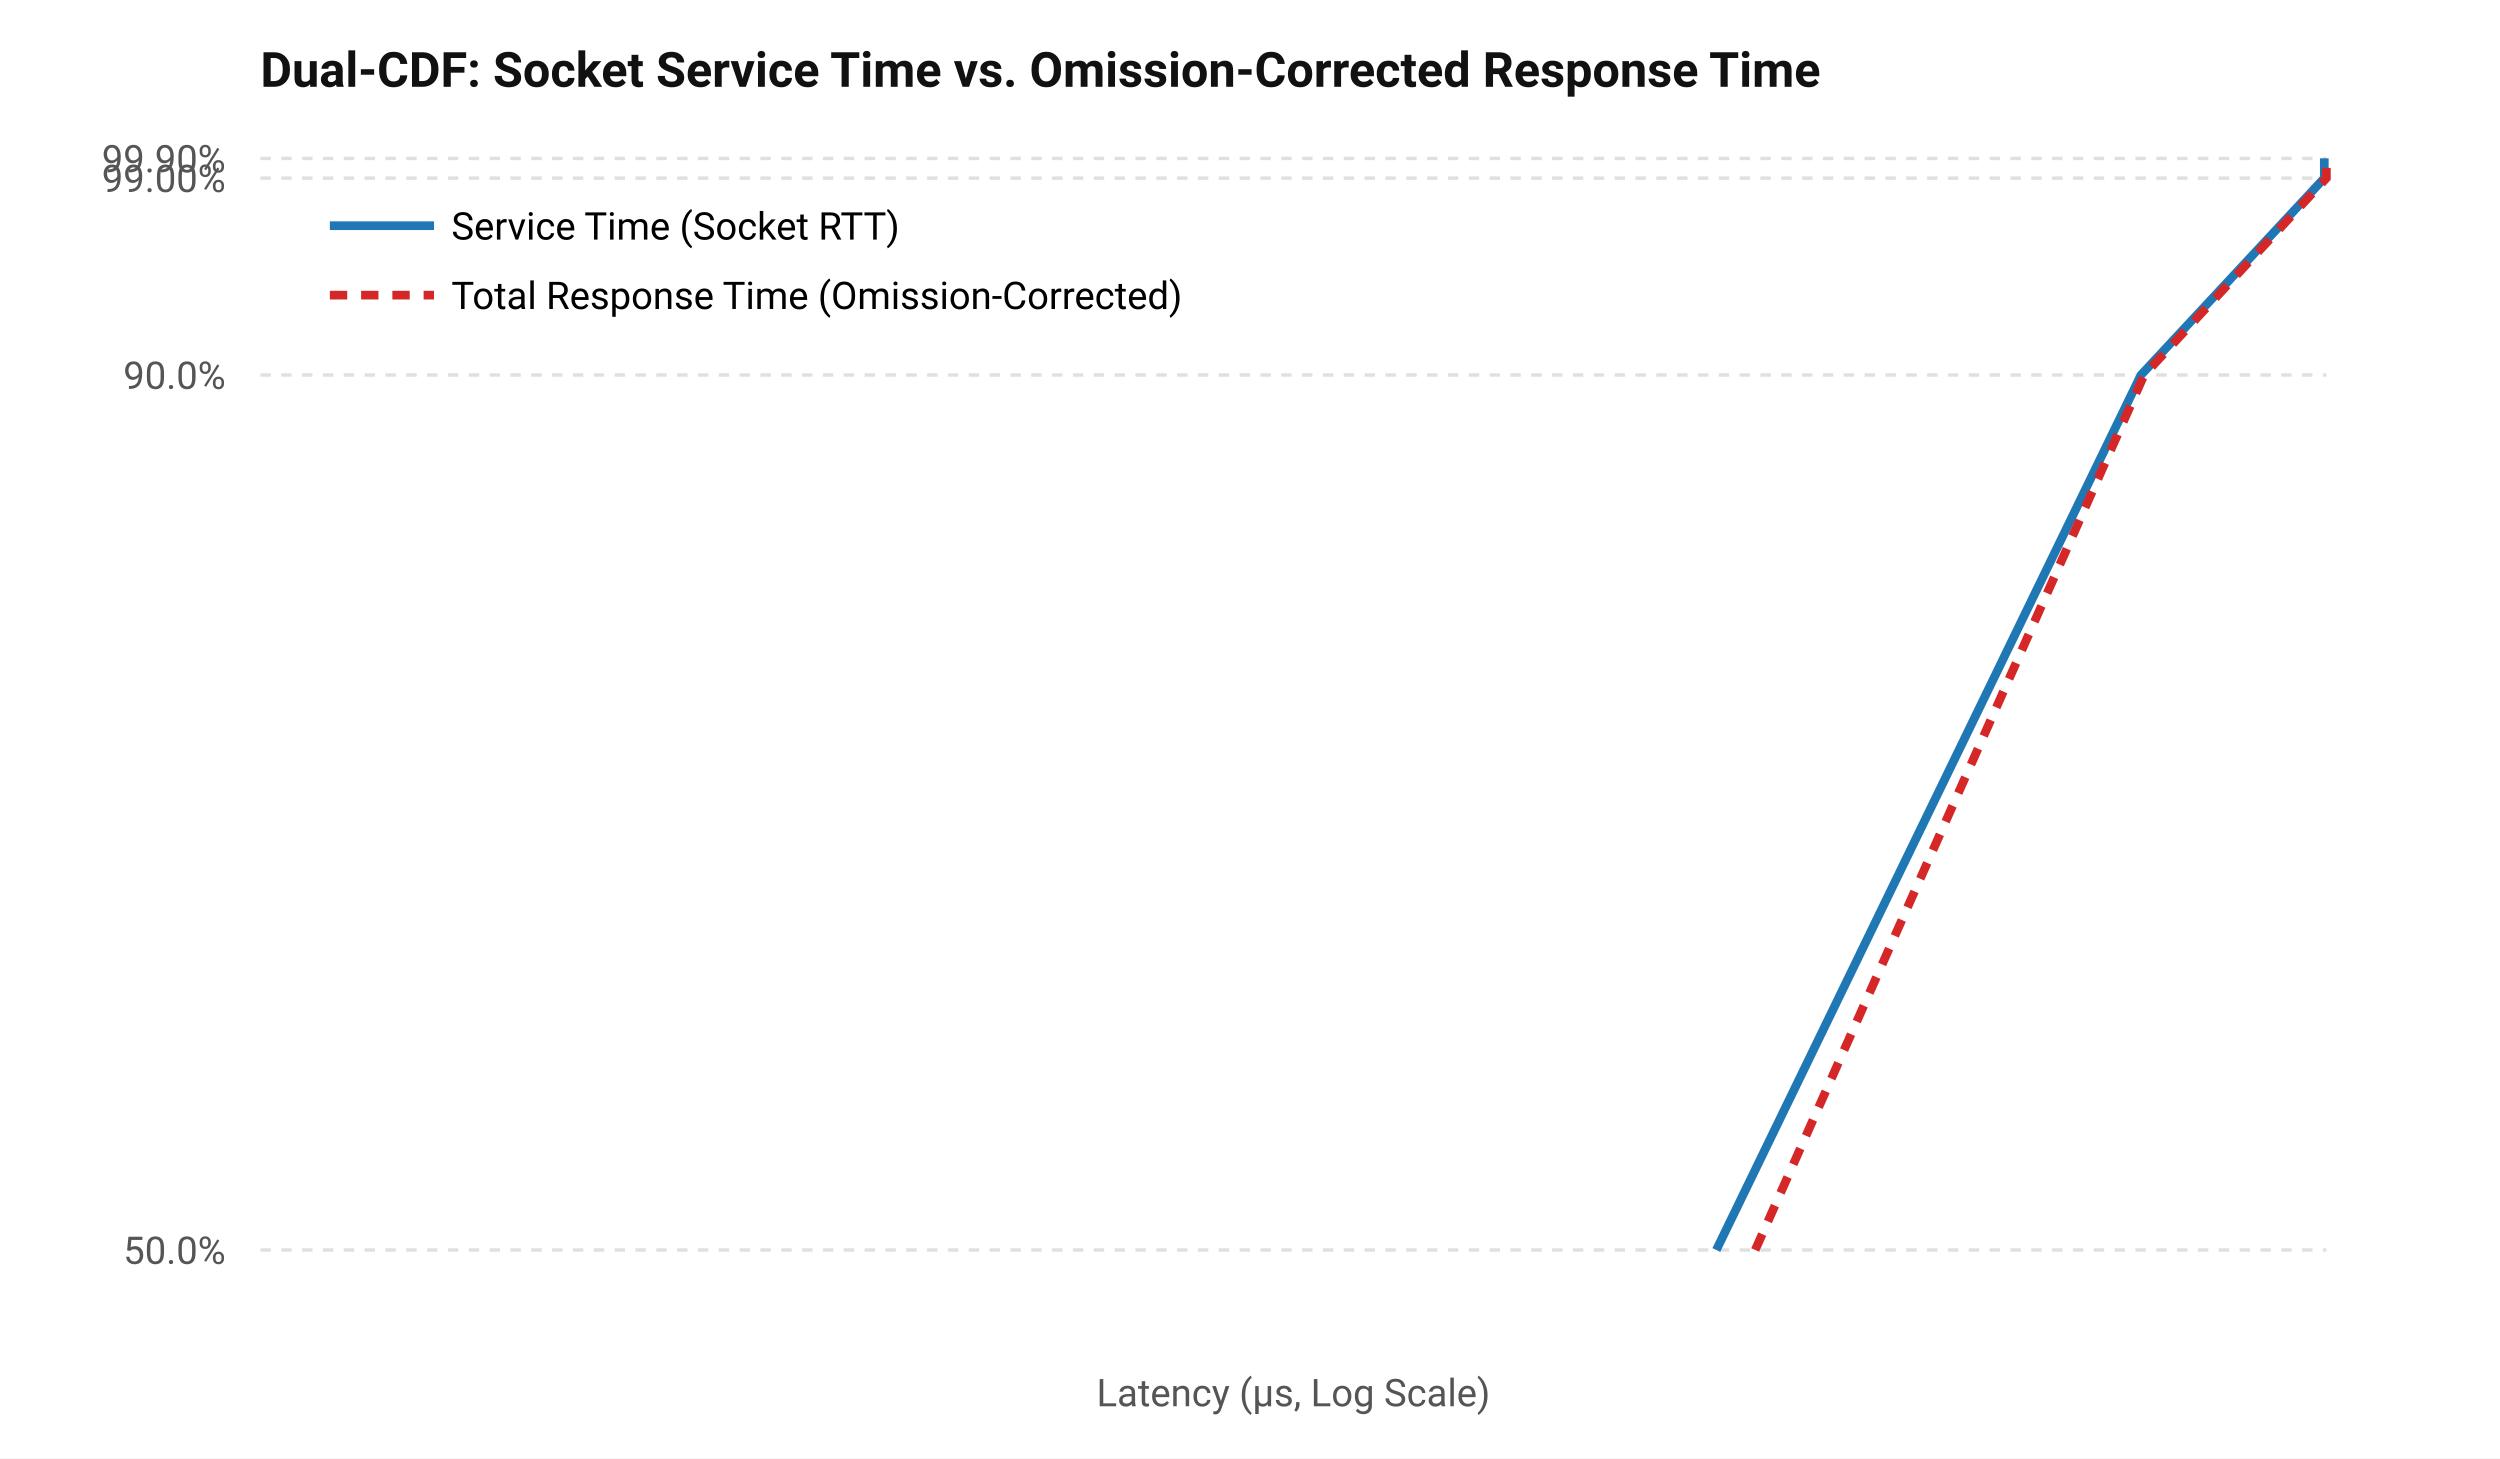
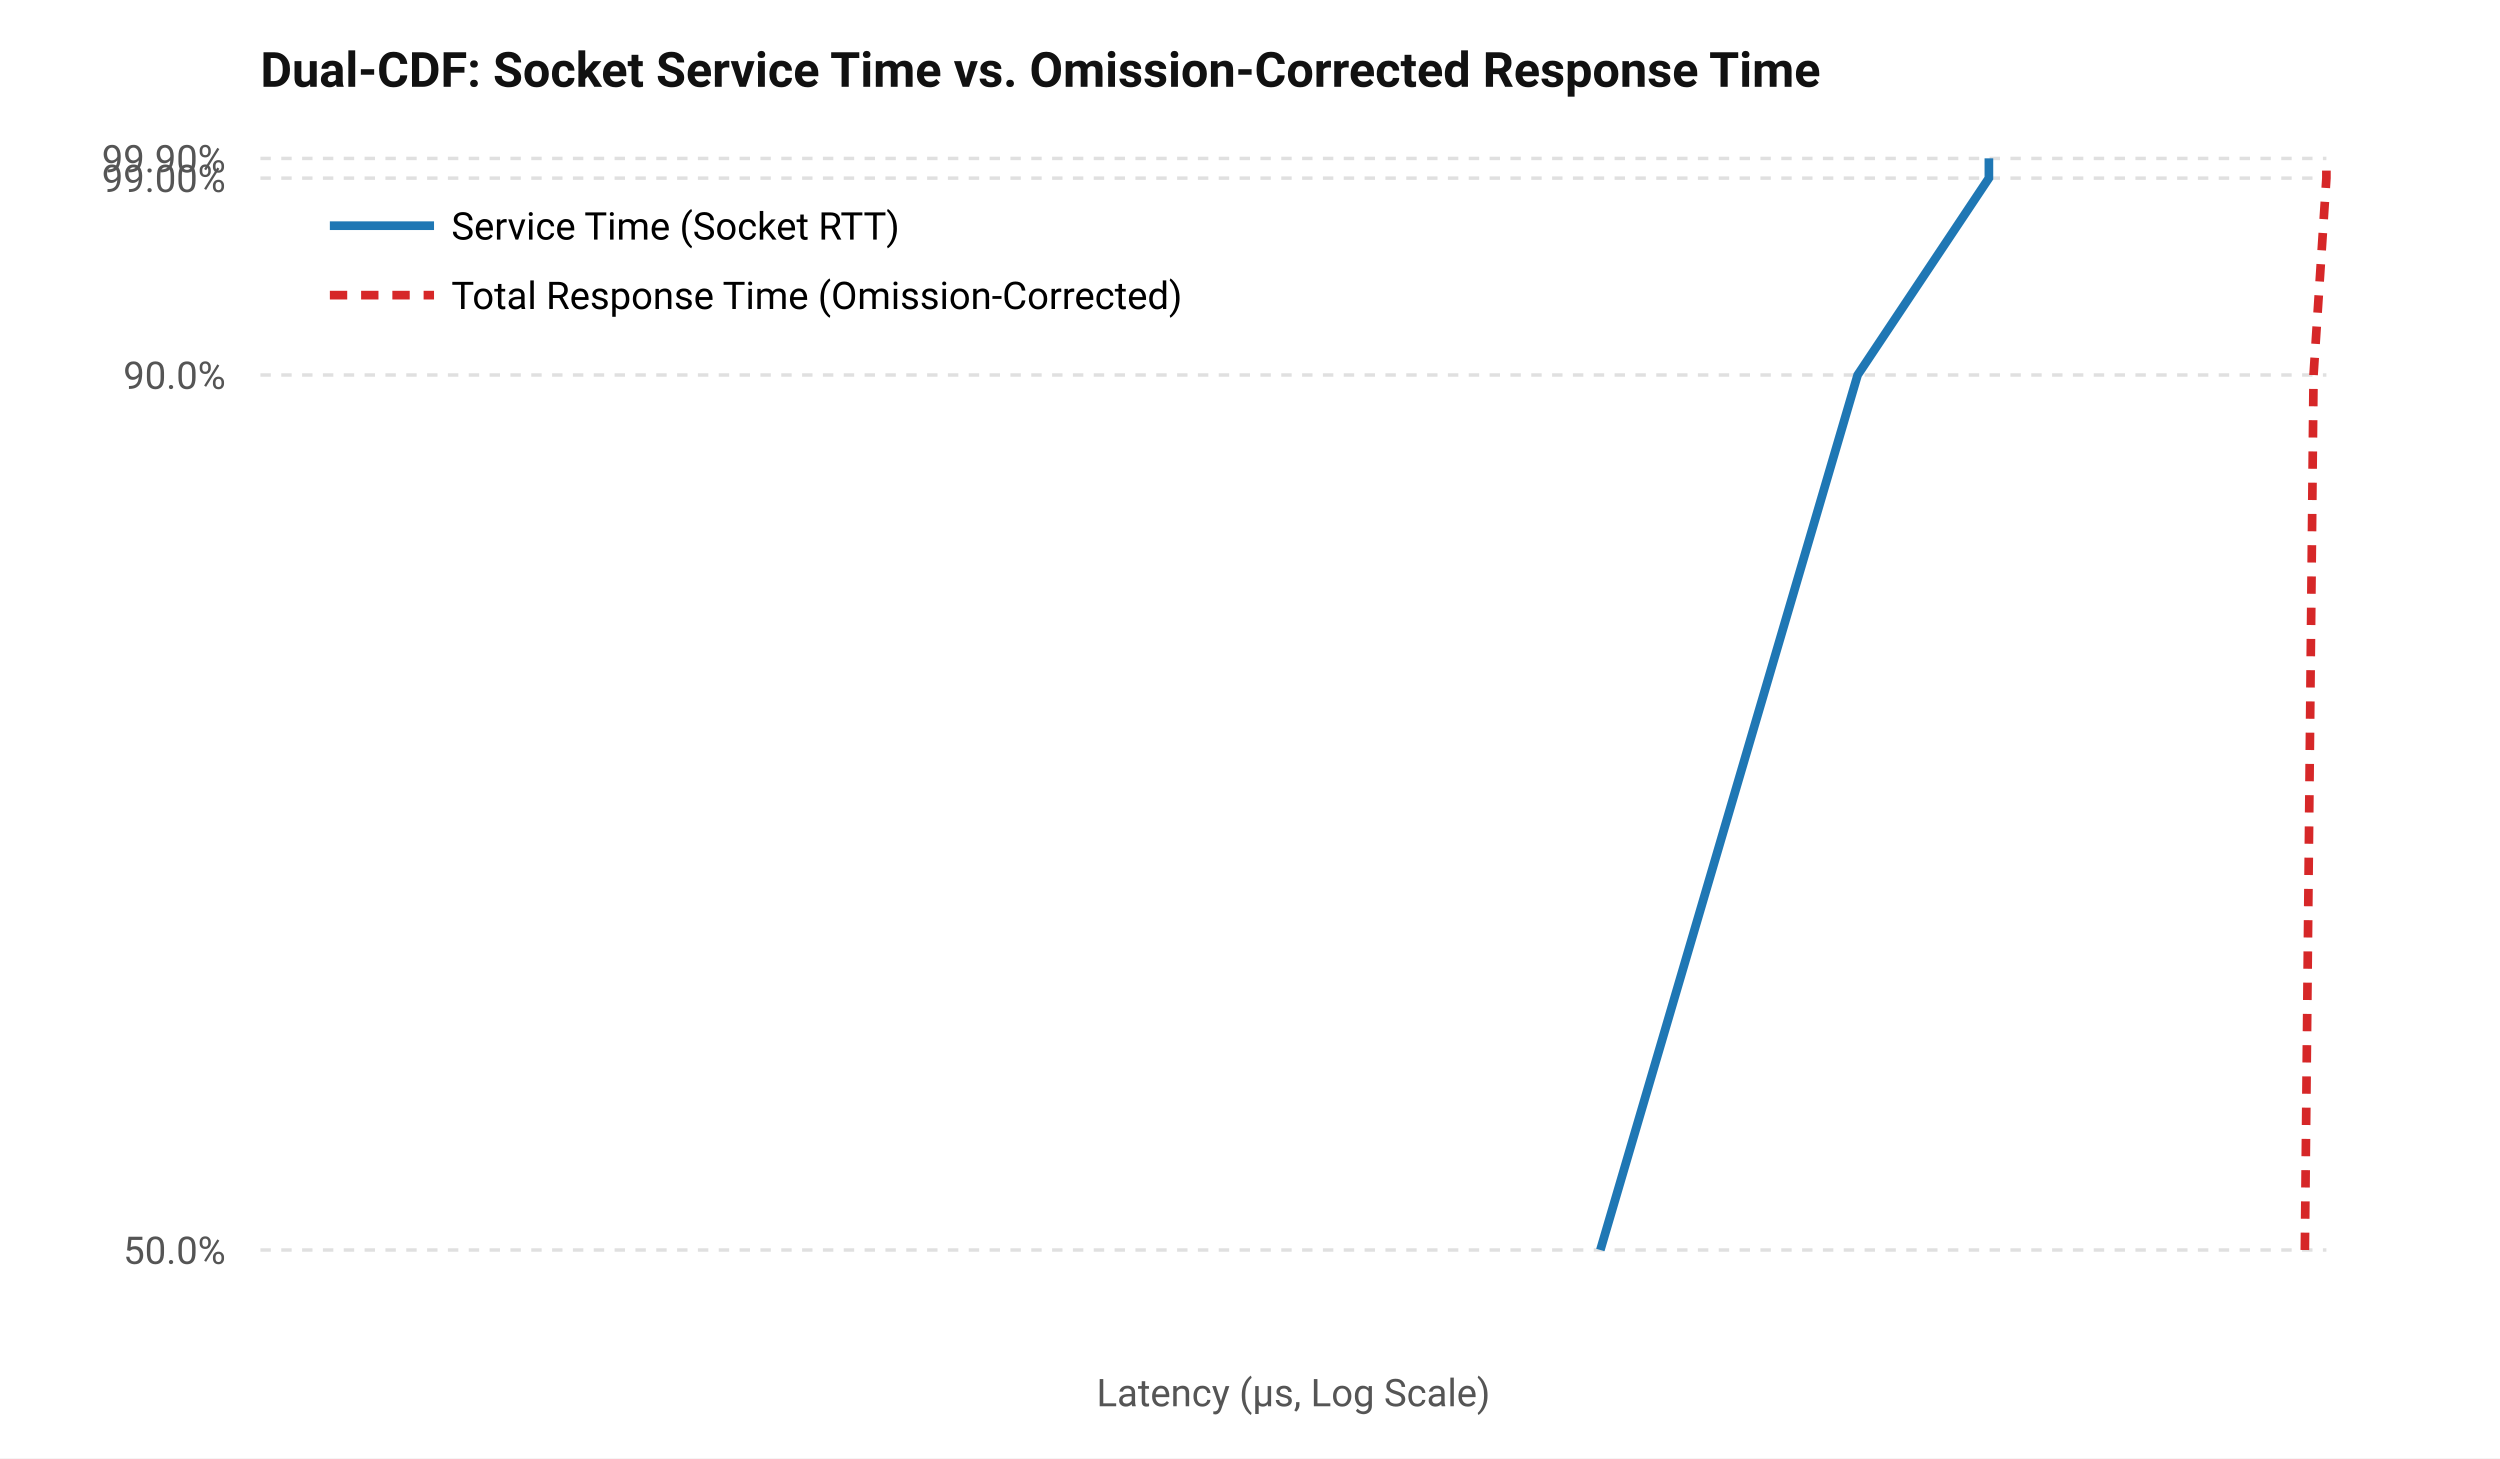
<svg xmlns="http://www.w3.org/2000/svg" viewBox="0 0 720 420" width="720" height="420">
  <style>
  .title { font-family: -apple-system, BlinkMacSystemFont, "Segoe UI", Roboto, sans-serif; font-size: 14px; font-weight: bold; fill: #111; }
  .axis { font-family: -apple-system, BlinkMacSystemFont, "Segoe UI", Roboto, sans-serif; font-size: 11px; fill: #555; }
  .grid { stroke: #e0e0e0; stroke-dasharray: 3,3; }
  .legend { font-family: -apple-system, BlinkMacSystemFont, "Segoe UI", Roboto, sans-serif; font-size: 11px; }
</style>
  <rect width="720" height="420" fill="#ffffff" />
  <text x="75" y="25" class="title">Dual-CDF: Socket Service Time vs. Omission-Corrected Response Time</text>
  <line x1="75" y1="360.0" x2="670" y2="360.0" class="grid" />
  <text x="65" y="364.0" text-anchor="end" class="axis">50.0%</text>
  <line x1="75" y1="108" x2="670" y2="108" class="grid" />
  <text x="65" y="112" text-anchor="end" class="axis">90.0%</text>
  <line x1="75" y1="51.3" x2="670" y2="51.3" class="grid" />
  <text x="65" y="55.3" text-anchor="end" class="axis">99.00%</text>
  <line x1="75" y1="45.63" x2="670" y2="45.63" class="grid" />
  <text x="65" y="49.63" text-anchor="end" class="axis">99.90%</text>
-   <polyline fill="none" stroke="#1f77b4" stroke-width="2.5" points="494.3,360.0 616.6,108.0 669.4,51.3 669.4,45.6" />
-   <polyline fill="none" stroke="#d62728" stroke-width="2.5" stroke-dasharray="5,4" points="505.5,360.0 617.5,108.0 670.0,51.3 670.0,45.6" />
+   <polyline fill="none" stroke="#1f77b4" stroke-width="2.5" points="460.9,360.0 535.0,108.0 572.8,51.3 572.8,45.6" />
+   <polyline fill="none" stroke="#d62728" stroke-width="2.5" stroke-dasharray="5,4" points="663.8,360.0 666.3,108.0 670.0,51.3 670.0,45.6" />
  <text x="372.5" y="405" text-anchor="middle" class="axis">Latency (µs, Log Scale)</text>
  <line x1="95" y1="65" x2="125" y2="65" stroke="#1f77b4" stroke-width="2.5" />
  <text x="130" y="69" class="legend">Service Time (Socket RTT)</text>
  <line x1="95" y1="85" x2="125" y2="85" stroke="#d62728" stroke-width="2.5" stroke-dasharray="5,4" />
  <text x="130" y="89" class="legend">Total Response Time (Omission-Corrected)</text>
</svg>
